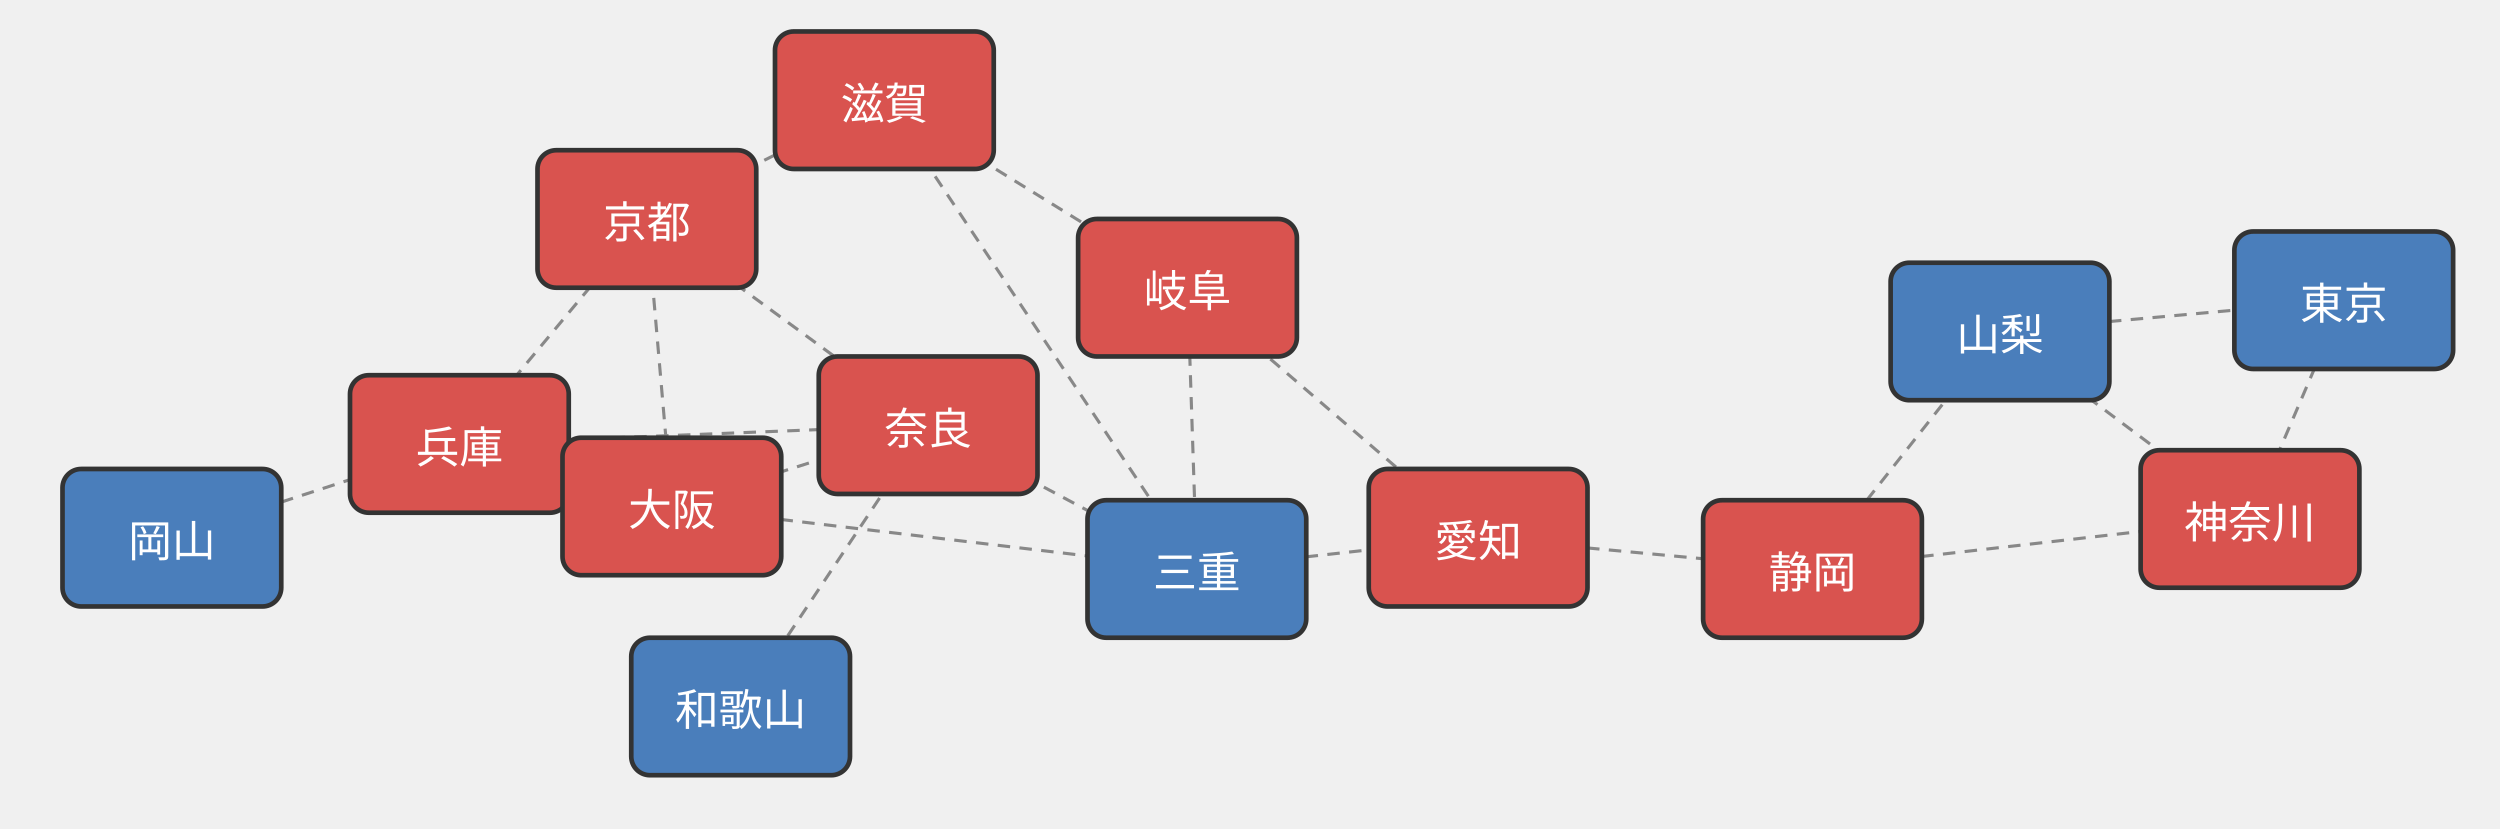
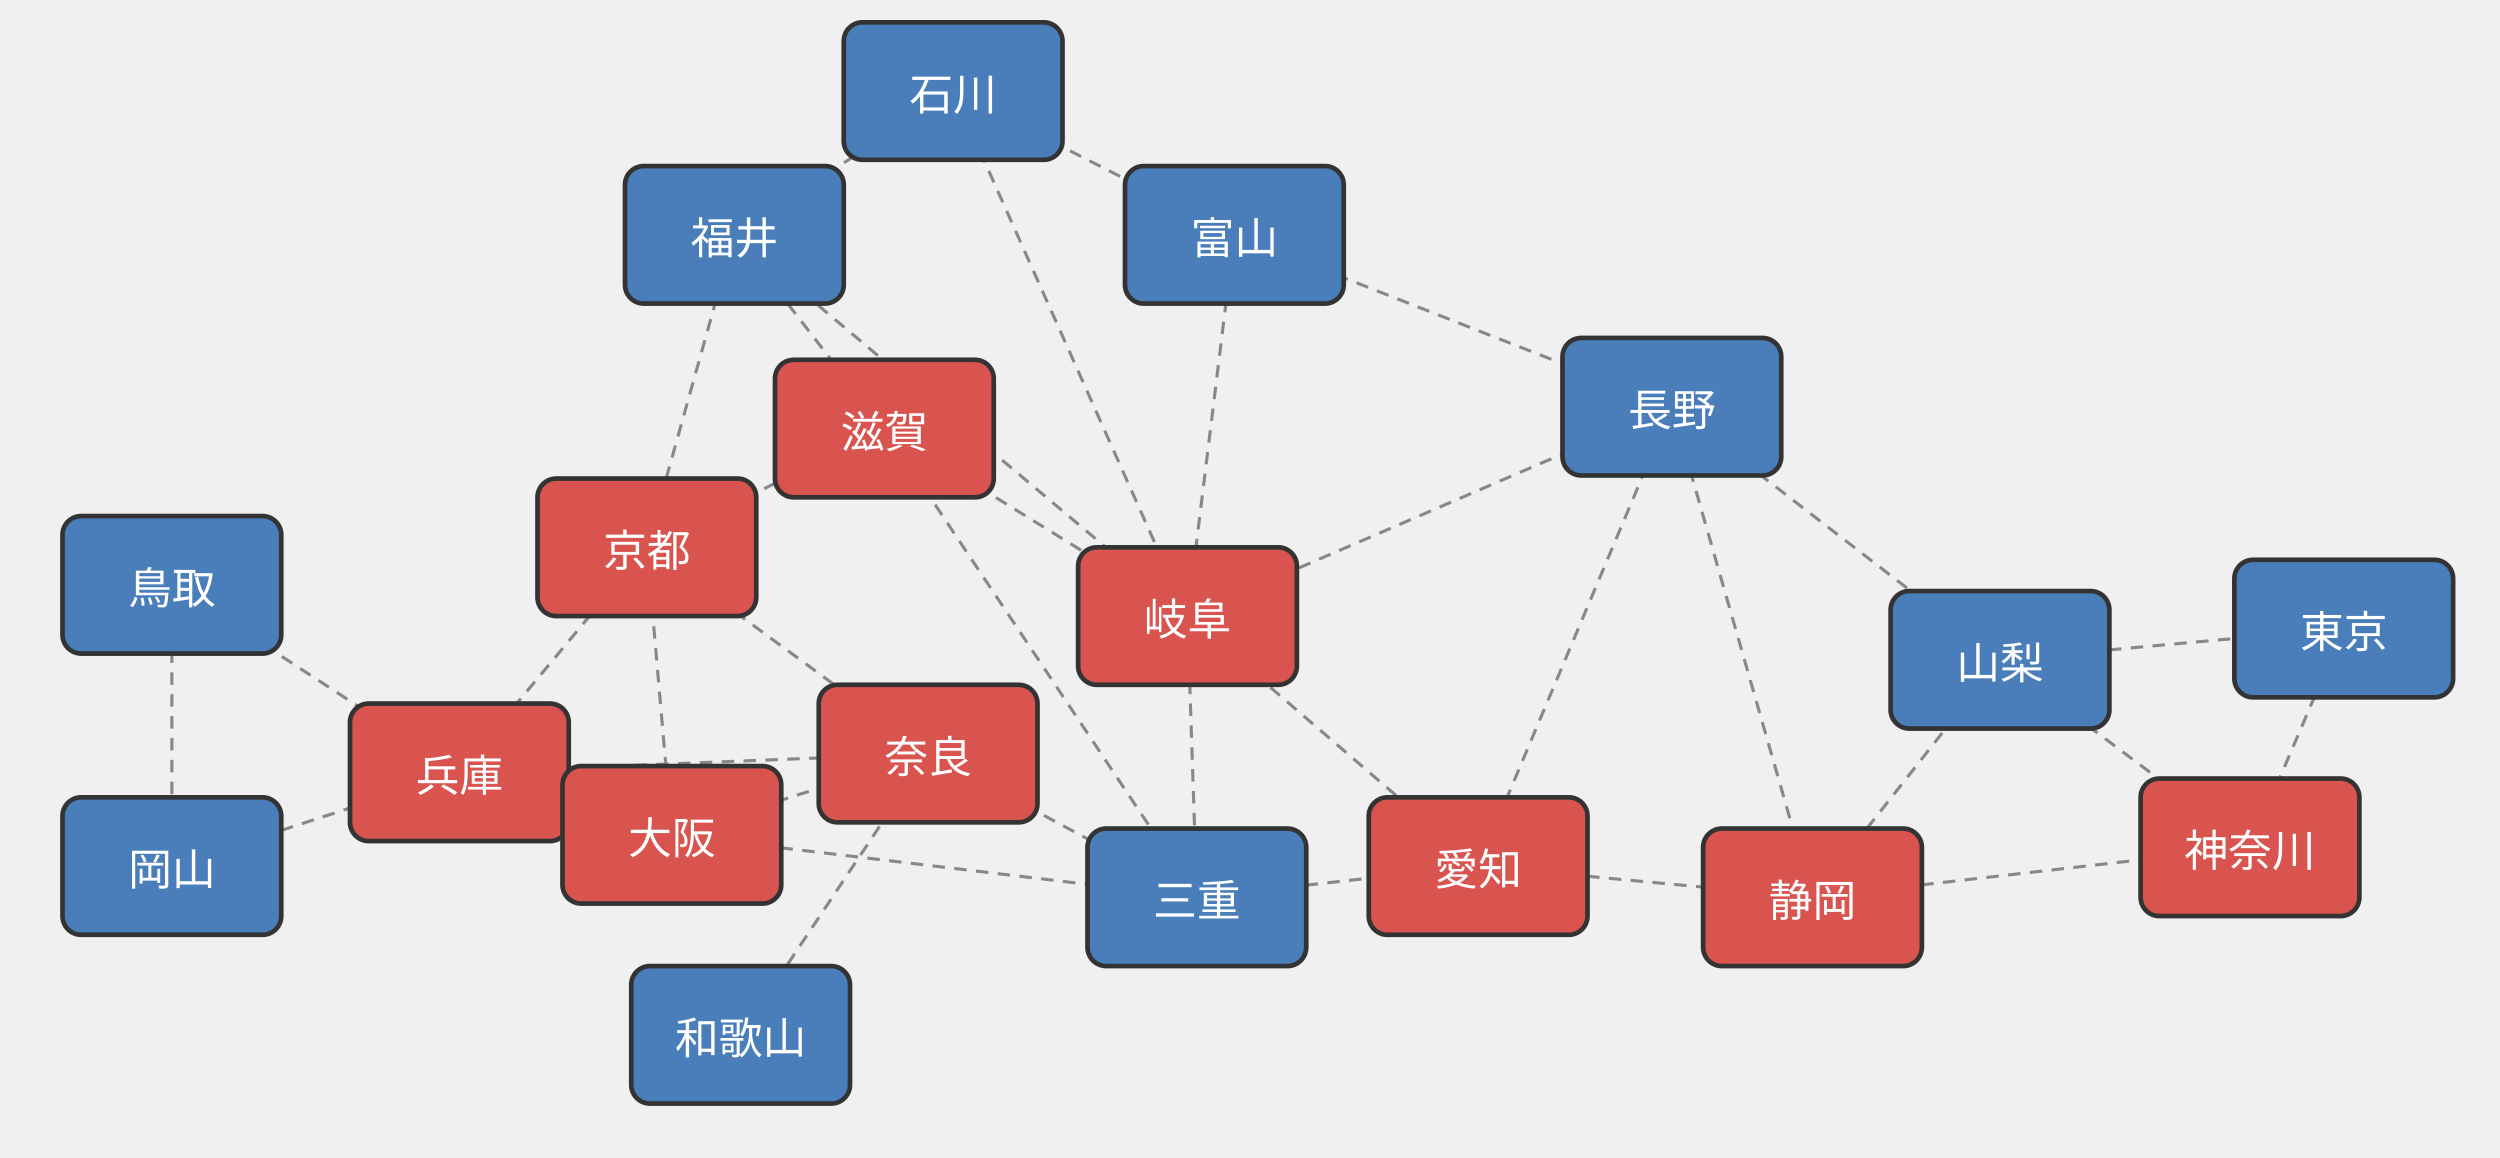
- <svg xmlns="http://www.w3.org/2000/svg" viewBox="195 180 800 265" width="1050" height="348">
+ <svg xmlns="http://www.w3.org/2000/svg" viewBox="195 75 800 370" width="1050" height="486">
  <style>
    .pref-rect { stroke: #333; stroke-width: 1.5; rx: 6; }
    .visited { fill: #d9534f; }
    .unvisited { fill: #4a7ebb; }
    .pref-label { font-family: sans-serif; font-size: 14px; fill: #fff; text-anchor: middle; dominant-baseline: central; }
    .adj-line { stroke: #888; stroke-width: 1; stroke-dasharray: 4 3; }
  </style>
  <g id="adjacency">
    <line class="adj-line" x1="410" y1="342" x2="402" y2="250" />
    <line class="adj-line" x1="410" y1="342" x2="342" y2="322" />
    <line class="adj-line" x1="410" y1="342" x2="492" y2="316" />
    <line class="adj-line" x1="410" y1="342" x2="578" y2="362" />
    <line class="adj-line" x1="402" y1="250" x2="342" y2="322" />
    <line class="adj-line" x1="402" y1="250" x2="492" y2="316" />
    <line class="adj-line" x1="402" y1="250" x2="478" y2="212" />
    <line class="adj-line" x1="342" y1="322" x2="492" y2="316" />
    <line class="adj-line" x1="342" y1="322" x2="250" y2="352" />
    <line class="adj-line" x1="492" y1="316" x2="578" y2="362" />
    <line class="adj-line" x1="492" y1="316" x2="432" y2="406" />
    <line class="adj-line" x1="578" y1="362" x2="478" y2="212" />
    <line class="adj-line" x1="578" y1="362" x2="668" y2="352" />
    <line class="adj-line" x1="478" y1="212" x2="575" y2="272" />
    <line class="adj-line" x1="575" y1="272" x2="668" y2="352" />
    <line class="adj-line" x1="575" y1="272" x2="578" y2="362" />
    <line class="adj-line" x1="668" y1="352" x2="775" y2="362" />
    <line class="adj-line" x1="775" y1="362" x2="835" y2="286" />
    <line class="adj-line" x1="775" y1="362" x2="915" y2="346" />
    <line class="adj-line" x1="835" y1="286" x2="915" y2="346" />
    <line class="adj-line" x1="835" y1="286" x2="945" y2="276" />
    <line class="adj-line" x1="915" y1="346" x2="945" y2="276" />
+     <line class="adj-line" x1="430" y1="150" x2="402" y2="250" />
+     <line class="adj-line" x1="430" y1="150" x2="478" y2="212" />
+     <line class="adj-line" x1="430" y1="150" x2="575" y2="272" />
+     <line class="adj-line" x1="430" y1="150" x2="500" y2="104" />
+     <line class="adj-line" x1="500" y1="104" x2="575" y2="272" />
+     <line class="adj-line" x1="500" y1="104" x2="590" y2="150" />
+     <line class="adj-line" x1="590" y1="150" x2="575" y2="272" />
+     <line class="adj-line" x1="590" y1="150" x2="730" y2="205" />
+     <line class="adj-line" x1="730" y1="205" x2="575" y2="272" />
+     <line class="adj-line" x1="730" y1="205" x2="668" y2="352" />
+     <line class="adj-line" x1="730" y1="205" x2="775" y2="362" />
+     <line class="adj-line" x1="730" y1="205" x2="835" y2="286" />
+     <line class="adj-line" x1="250" y1="262" x2="342" y2="322" />
+     <line class="adj-line" x1="250" y1="262" x2="250" y2="352" />
  </g>
  <g id="prefectures">
    <g data-pref="岡山">
      <rect class="pref-rect unvisited" x="215" y="330" width="70" height="44" rx="6" />
      <text class="pref-label" x="250" y="352">岡山</text>
    </g>
    <g data-pref="兵庫">
      <rect class="pref-rect visited" x="307" y="300" width="70" height="44" rx="6" />
      <text class="pref-label" x="342" y="322">兵庫</text>
    </g>
    <g data-pref="京都">
      <rect class="pref-rect visited" x="367" y="228" width="70" height="44" rx="6" />
      <text class="pref-label" x="402" y="250">京都</text>
    </g>
    <g data-pref="滋賀">
      <rect class="pref-rect visited" x="443" y="190" width="70" height="44" rx="6" />
      <text class="pref-label" x="478" y="212">滋賀</text>
    </g>
    <g data-pref="大阪">
      <rect class="pref-rect visited" x="375" y="320" width="70" height="44" rx="6" />
      <text class="pref-label" x="410" y="342">大阪</text>
    </g>
    <g data-pref="奈良">
      <rect class="pref-rect visited" x="457" y="294" width="70" height="44" rx="6" />
      <text class="pref-label" x="492" y="316">奈良</text>
    </g>
    <g data-pref="和歌山">
      <rect class="pref-rect unvisited" x="397" y="384" width="70" height="44" rx="6" />
      <text class="pref-label" x="432" y="406">和歌山</text>
    </g>
    <g data-pref="三重">
      <rect class="pref-rect unvisited" x="543" y="340" width="70" height="44" rx="6" />
      <text class="pref-label" x="578" y="362">三重</text>
    </g>
    <g data-pref="岐阜">
      <rect class="pref-rect visited" x="540" y="250" width="70" height="44" rx="6" />
      <text class="pref-label" x="575" y="272">岐阜</text>
    </g>
    <g data-pref="愛知">
      <rect class="pref-rect visited" x="633" y="330" width="70" height="44" rx="6" />
      <text class="pref-label" x="668" y="352">愛知</text>
    </g>
    <g data-pref="静岡">
      <rect class="pref-rect visited" x="740" y="340" width="70" height="44" rx="6" />
      <text class="pref-label" x="775" y="362">静岡</text>
    </g>
    <g data-pref="山梨">
      <rect class="pref-rect unvisited" x="800" y="264" width="70" height="44" rx="6" />
      <text class="pref-label" x="835" y="286">山梨</text>
    </g>
    <g data-pref="神奈川">
      <rect class="pref-rect visited" x="880" y="324" width="70" height="44" rx="6" />
      <text class="pref-label" x="915" y="346">神奈川</text>
    </g>
    <g data-pref="東京">
      <rect class="pref-rect unvisited" x="910" y="254" width="70" height="44" rx="6" />
      <text class="pref-label" x="945" y="276">東京</text>
    </g>
+     <g data-pref="福井">
+       <rect class="pref-rect unvisited" x="395" y="128" width="70" height="44" rx="6" />
+       <text class="pref-label" x="430" y="150">福井</text>
+     </g>
+     <g data-pref="石川">
+       <rect class="pref-rect unvisited" x="465" y="82" width="70" height="44" rx="6" />
+       <text class="pref-label" x="500" y="104">石川</text>
+     </g>
+     <g data-pref="富山">
+       <rect class="pref-rect unvisited" x="555" y="128" width="70" height="44" rx="6" />
+       <text class="pref-label" x="590" y="150">富山</text>
+     </g>
+     <g data-pref="長野">
+       <rect class="pref-rect unvisited" x="695" y="183" width="70" height="44" rx="6" />
+       <text class="pref-label" x="730" y="205">長野</text>
+     </g>
+     <g data-pref="鳥取">
+       <rect class="pref-rect unvisited" x="215" y="240" width="70" height="44" rx="6" />
+       <text class="pref-label" x="250" y="262">鳥取</text>
+     </g>
  </g>
</svg>
